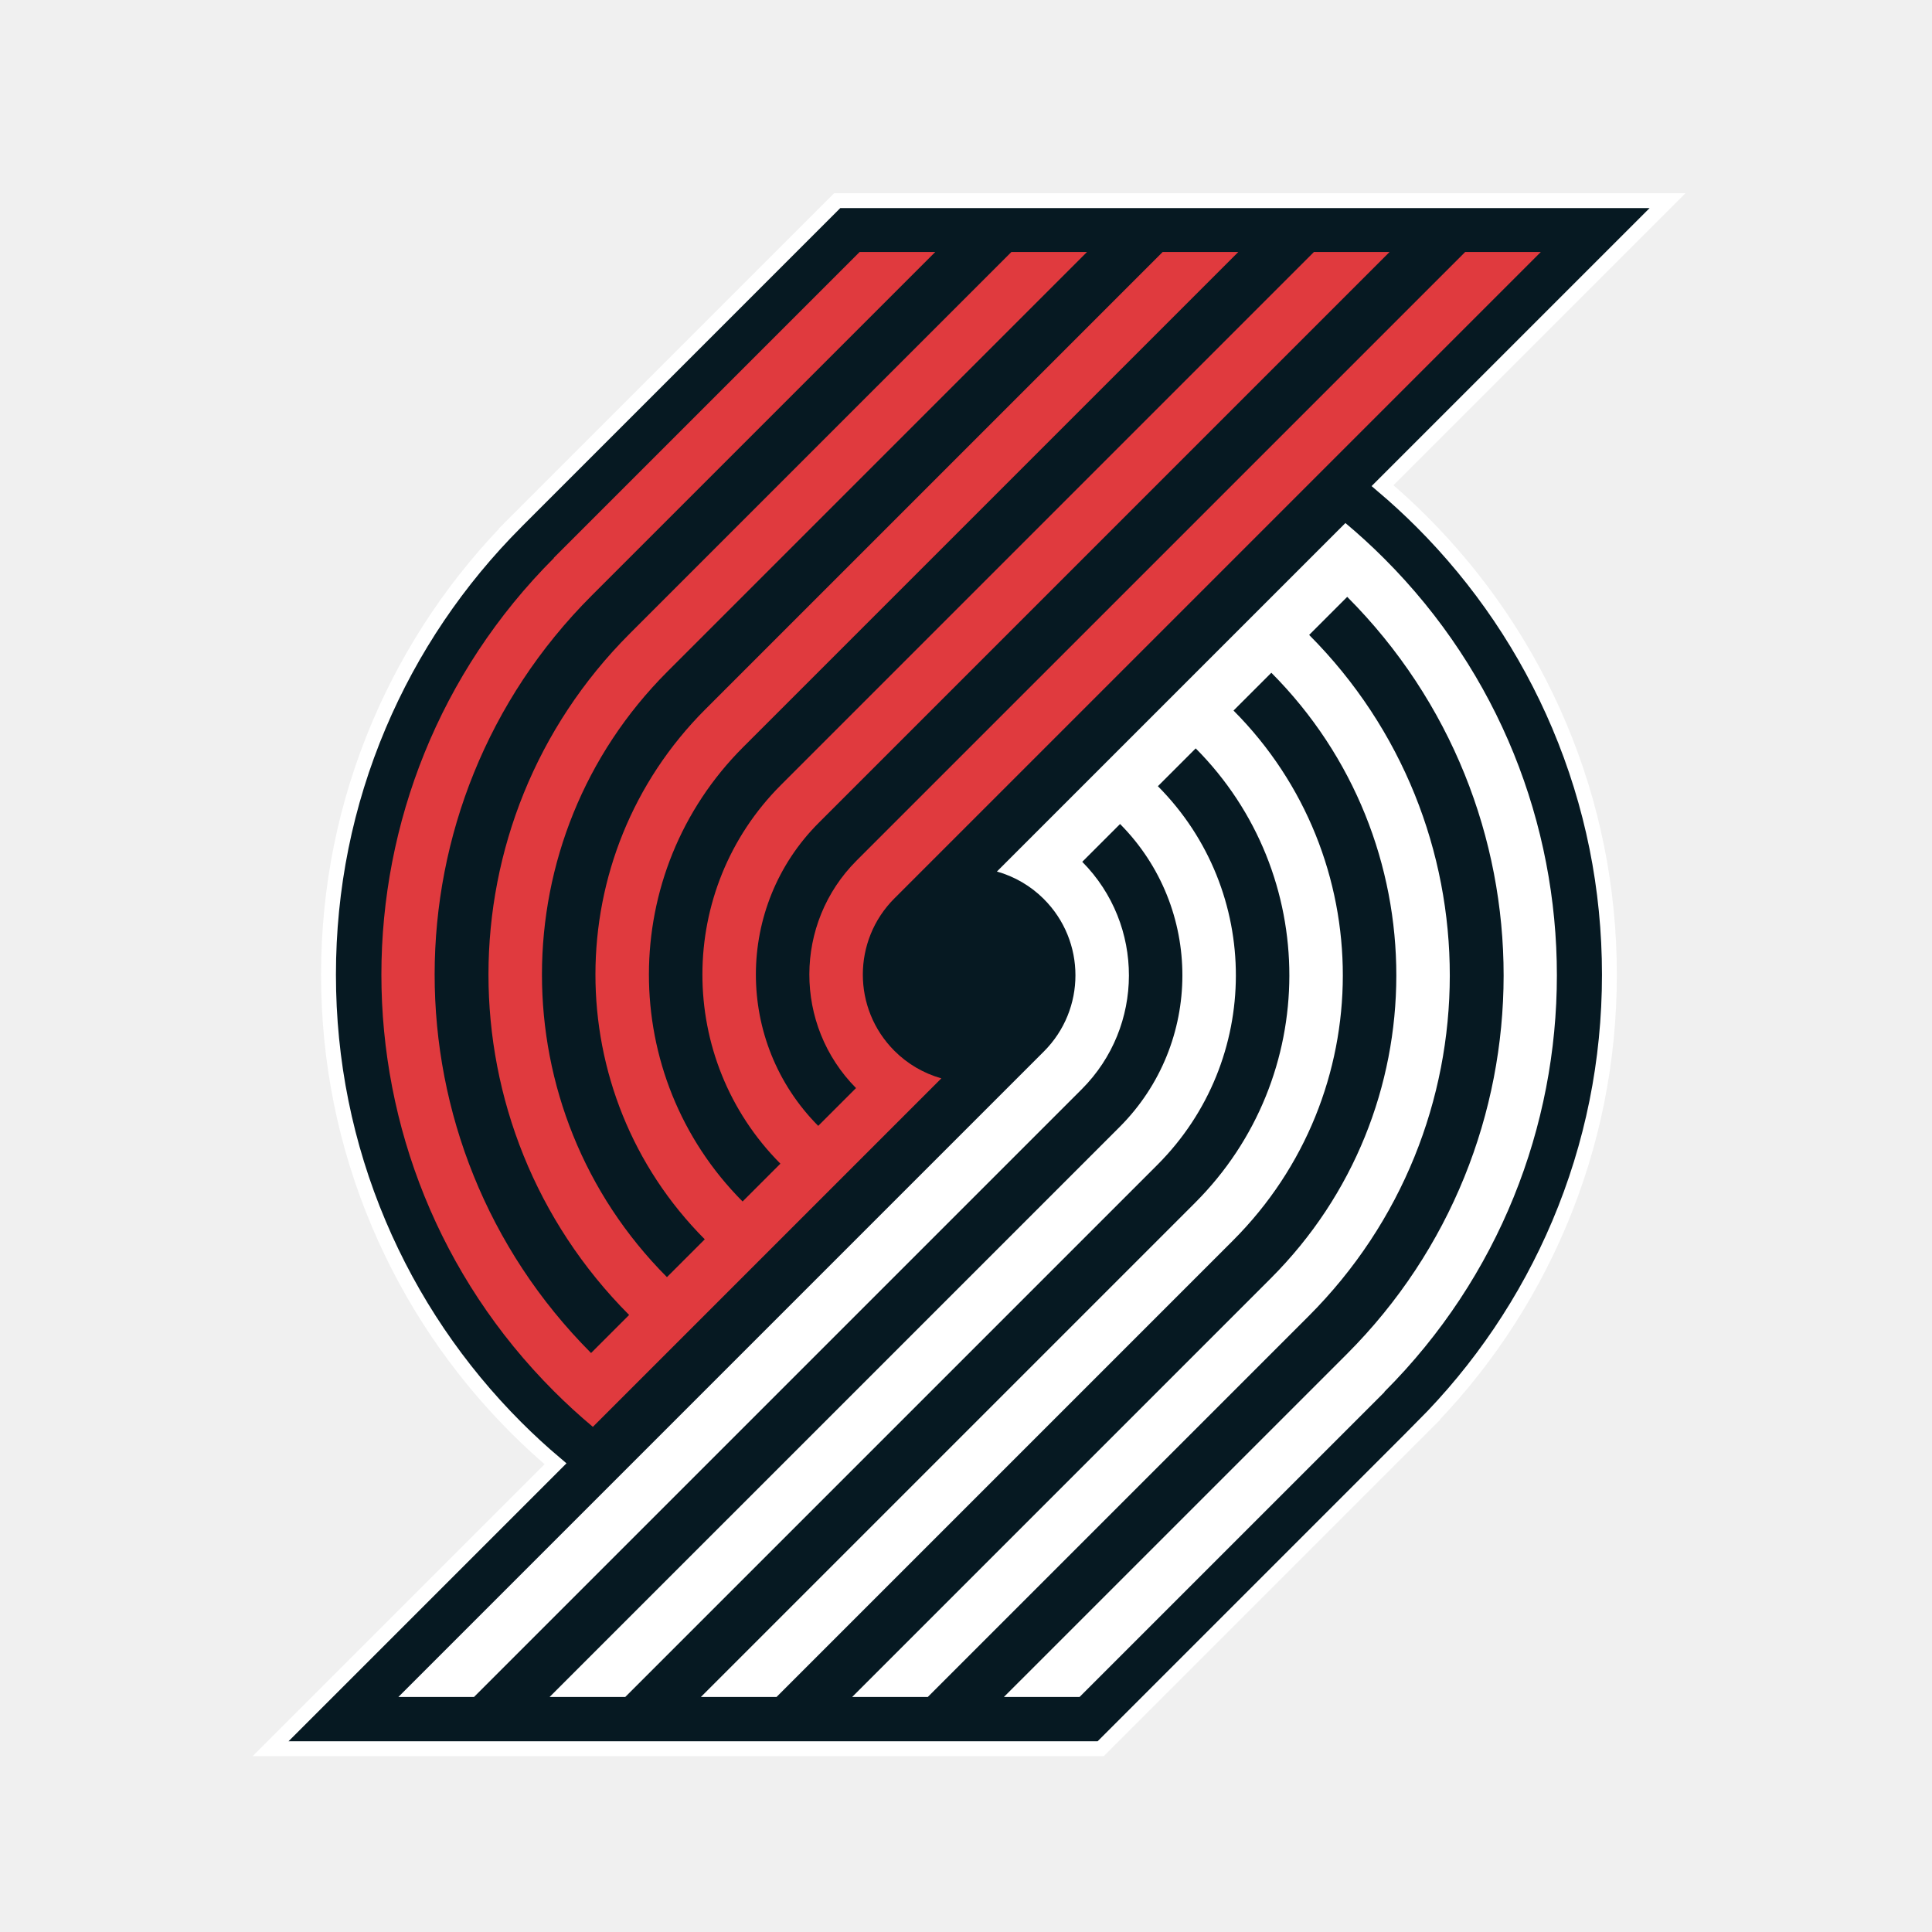
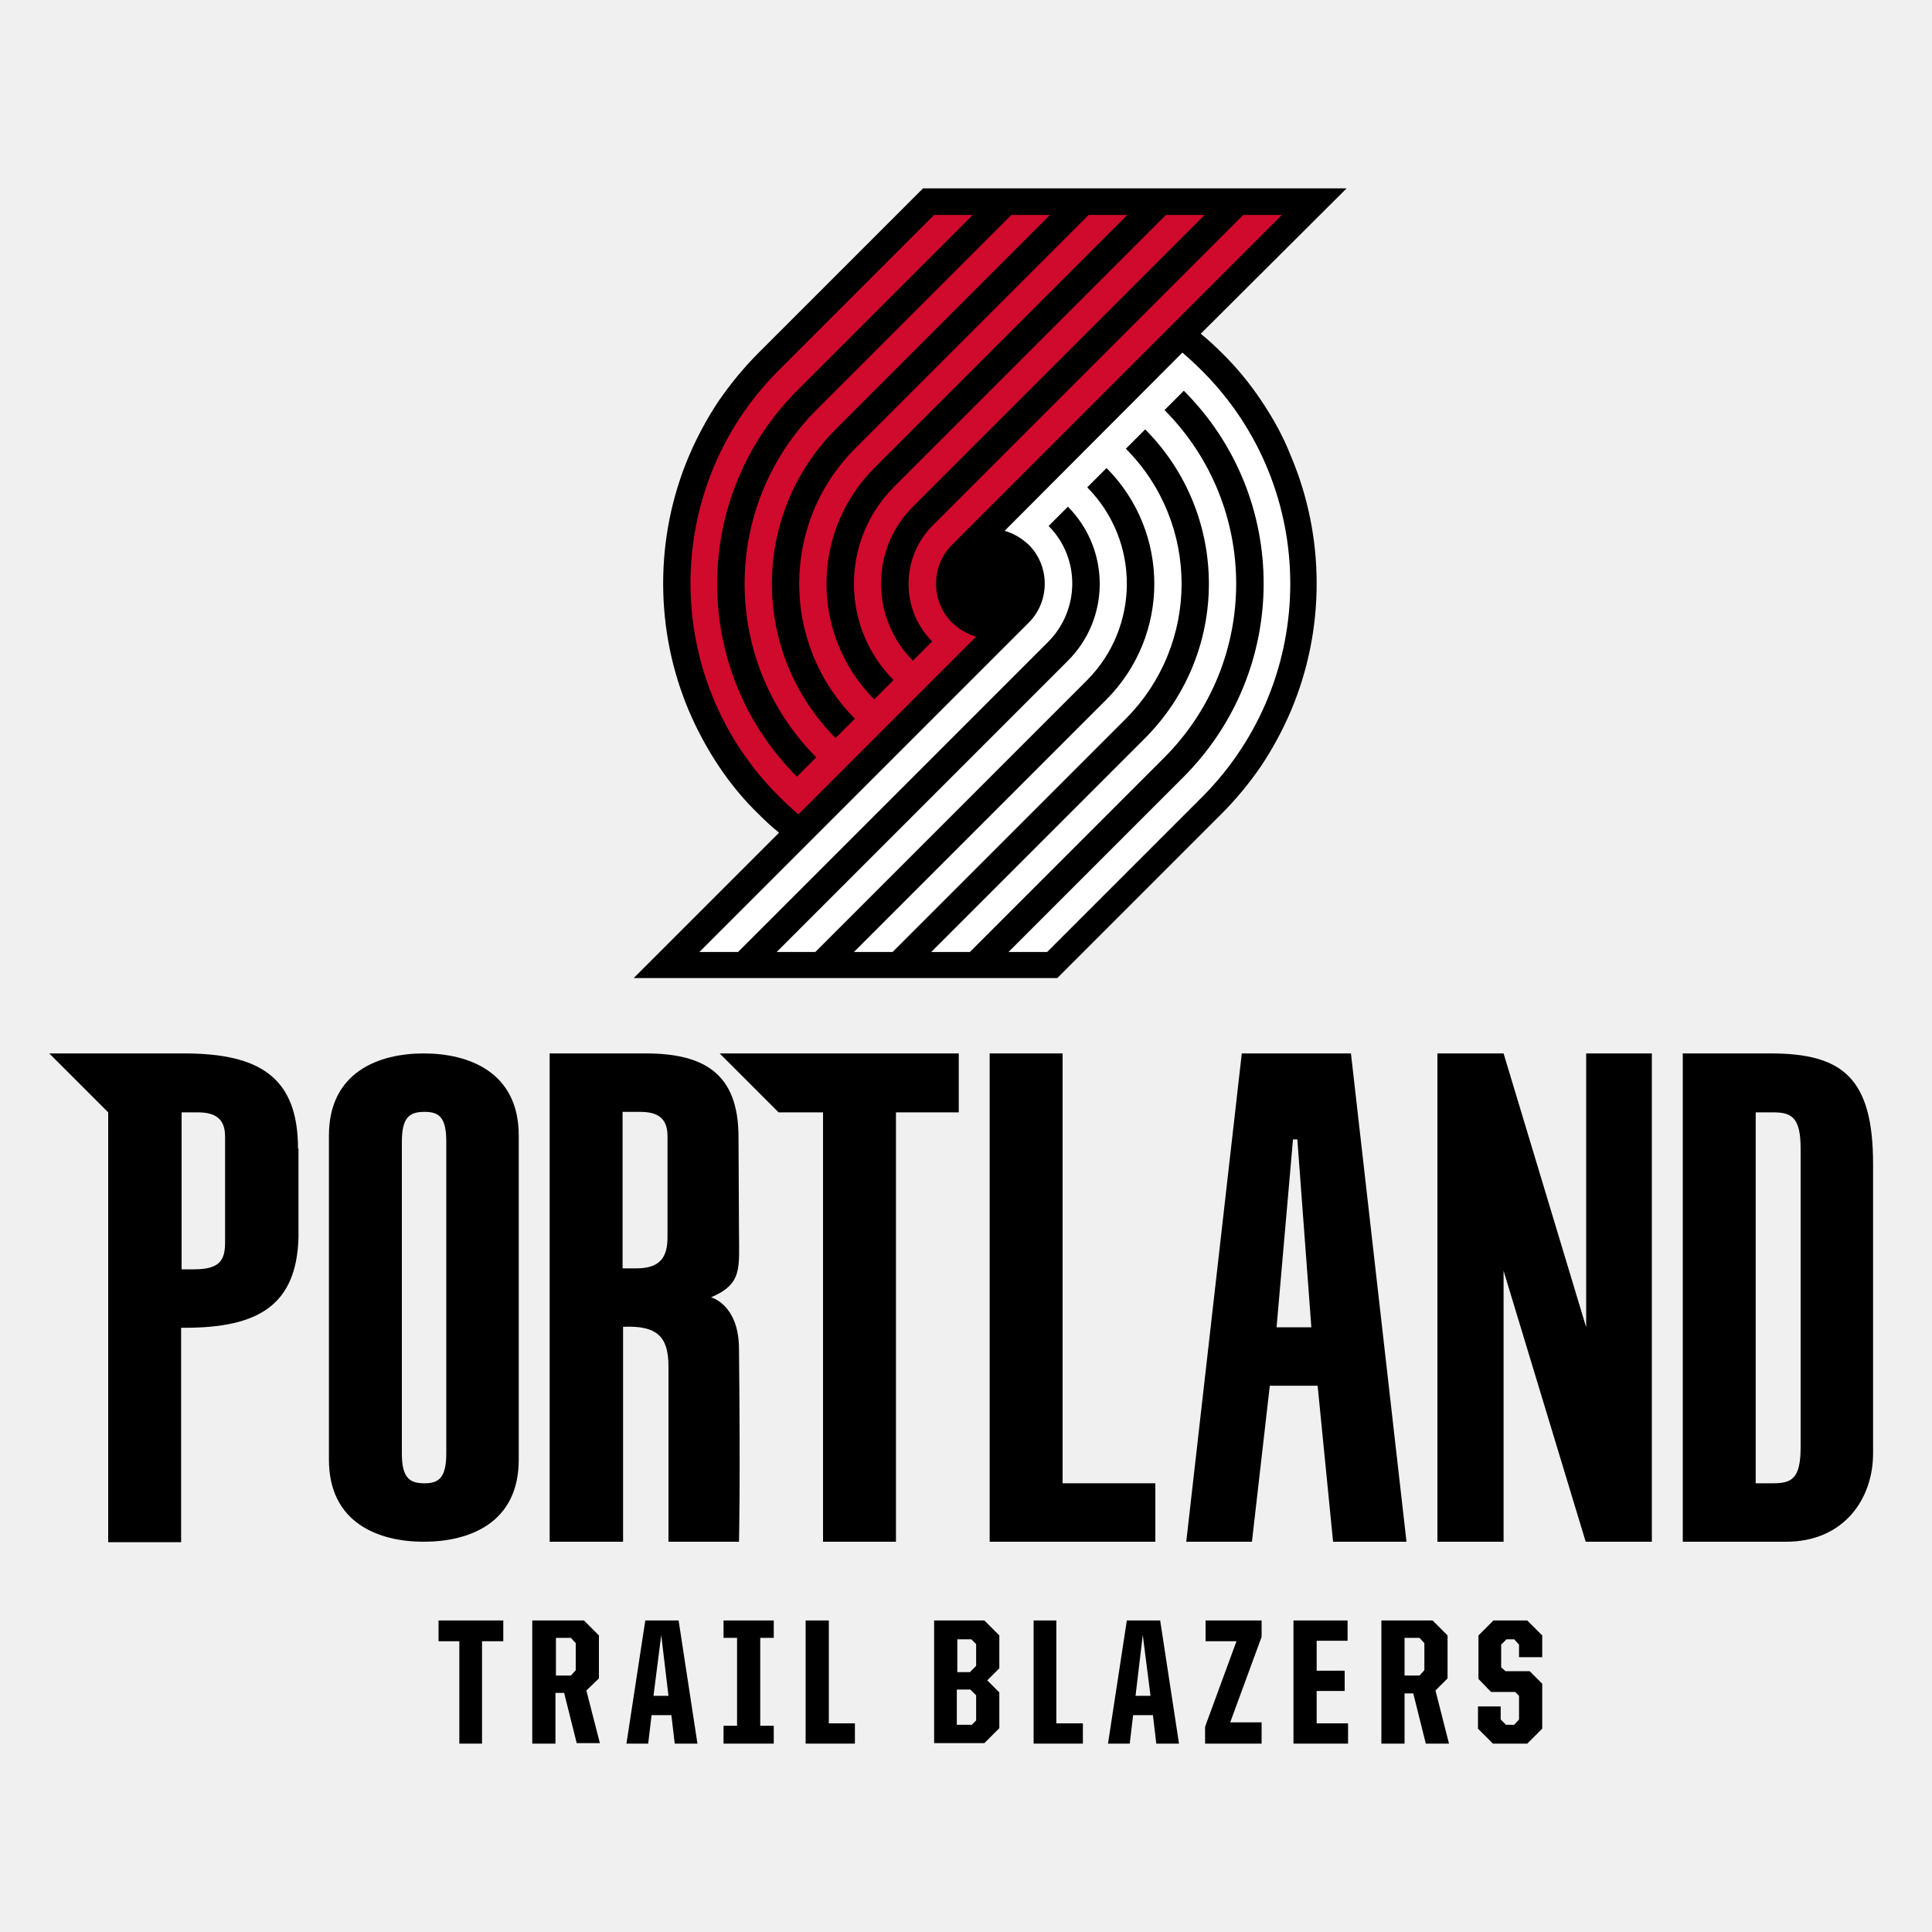
- <svg xmlns="http://www.w3.org/2000/svg" width="500" height="500" viewBox="0 0 500 500">
-   <g fill="none" fill-rule="evenodd">
-     <path d="M0 0h500v500H0z" />
-     <path d="M388.21 159.573a167.239 167.239 0 00-20.241-24.53 168.366 168.366 0 00-10.166-9.358l73.762-73.761H216.672L133.73 134.87h.011a7.592 7.592 0 01-.176.173 167.223 167.223 0 00-20.239 24.53 165.947 165.947 0 00-15.28 28.154c-8.647 20.435-13.028 42.143-13.028 64.52 0 22.376 4.381 44.08 13.027 64.515a165.947 165.947 0 0015.281 28.154 166.808 166.808 0 0020.239 24.53 165.778 165.778 0 0010.2 9.381l-73.739 73.739h214.83l83.278-83.281h-.008a166.72 166.72 0 0020.085-24.37 165.954 165.954 0 0015.28-28.153c8.643-20.435 13.02-42.138 13.02-64.515 0-22.377-4.377-44.085-13.02-64.52a165.953 165.953 0 00-15.28-28.153" fill="#061922" fill-rule="nonzero" />
-     <path d="M388.21 159.573a167.239 167.239 0 00-20.241-24.53 168.366 168.366 0 00-10.166-9.358l73.762-73.761H216.672L133.73 134.87h.011a7.592 7.592 0 01-.176.173 167.223 167.223 0 00-20.239 24.53 165.947 165.947 0 00-15.28 28.154c-8.647 20.435-13.028 42.143-13.028 64.52 0 22.376 4.381 44.08 13.027 64.515a165.947 165.947 0 0015.281 28.154 166.808 166.808 0 0020.239 24.53 165.778 165.778 0 0010.2 9.381l-73.739 73.739h214.83l83.278-83.281h-.008a166.72 166.72 0 0020.085-24.37 165.954 165.954 0 0015.28-28.153c8.643-20.435 13.02-42.138 13.02-64.515 0-22.377-4.377-44.085-13.02-64.52a165.953 165.953 0 00-15.28-28.153" stroke="#FFF" stroke-width="3.846" />
-     <path d="M358.257 144.576a153.725 153.725 0 00-10.066-9.216L258 225.55a27.817 27.817 0 0112.13 7.104l.024.027c10.892 10.892 10.892 28.55 0 39.442L103.095 439.18h19.573l157.273-157.273c16.25-16.247 16.296-42.558.146-58.87l9.785-9.784c21.554 21.711 21.508 56.788-.146 78.438L142.233 439.18h19.577l137.704-137.704c27.058-27.054 27.104-70.893.146-98.008l9.789-9.788c32.365 32.523 32.311 85.123-.15 117.584L181.384 439.18h19.576l118.123-118.127c37.87-37.866 37.92-99.235.15-137.162l9.789-9.784c43.177 43.33 43.127 113.461-.15 156.734L220.533 439.18h19.574l98.553-98.554c48.681-48.673 48.727-127.57.146-176.308l9.85-9.854c54.024 54.181 53.974 141.893-.142 196.016l-88.707 88.7h19.577l78.919-78.912-.046-.046c59.55-59.55 59.55-156.1 0-215.646" fill="#FFF" fill-rule="nonzero" />
-     <path d="M143.366 360.052a153.73 153.73 0 0010.065 9.216l90.193-90.193a27.819 27.819 0 01-12.127-7.1l-.027-.027c-10.893-10.892-10.893-28.553 0-39.442L398.758 65.218h-19.573l-157.504 157.5c-16.246 16.25-16.296 42.561-.142 58.873l-9.785 9.784c-21.554-21.715-21.511-56.792.142-78.438l147.72-147.72h-19.577L202.109 203.15c-27.055 27.053-27.1 70.896-.143 98.007l-9.785 9.789c-32.37-32.523-32.32-85.123.142-117.585L320.466 65.218h-19.573L182.539 183.57c-37.87 37.87-37.92 99.235-.146 137.162l-9.789 9.788c-43.177-43.33-43.13-113.465.146-156.738L281.316 65.218h-19.573l-98.781 98.78c-48.68 48.681-48.727 127.57-.146 176.312l-9.85 9.85c-54.023-54.177-53.973-141.892.146-196.012l88.93-88.93h-19.576l-79.142 79.142.042.042c-59.55 59.55-59.55 156.1 0 215.65" fill="#E03A3E" fill-rule="nonzero" />
+ <svg xmlns="http://www.w3.org/2000/svg" version="1.1" id="Layer_1" x="0px" y="0px" viewBox="0 0 400 400" style="enable-background:new 0 0 400 400;" xml:space="preserve">
+   <style type="text/css">
+ 	.st0{fill:#FFFFFF;}
+ 	.st1{fill:#CF0A2C;}
+ </style>
+   <g>
+     <g>
+       <path d="M261.1,82.9c-2.4-3.6-5.2-7-8.3-10c-1.3-1.3-2.7-2.6-4.2-3.8L278.8,39h-87.7l-33.9,33.9l0,0c0,0-0.1,0.1-0.1,0.1    c-3.1,3.1-5.8,6.4-8.3,10c-2.4,3.6-4.5,7.5-6.2,11.5c-3.5,8.3-5.3,17.2-5.3,26.3c0,9.1,1.8,18,5.3,26.3c1.7,4,3.8,7.9,6.2,11.5    c2.4,3.6,5.2,7,8.3,10c1.3,1.3,2.7,2.6,4.2,3.8l-30.1,30.1h87.7l34-34h0c3-3,5.8-6.4,8.2-9.9c2.4-3.6,4.5-7.5,6.2-11.5    c3.5-8.3,5.3-17.2,5.3-26.3c0-9.1-1.8-18-5.3-26.3C265.7,90.4,263.6,86.6,261.1,82.9" />
+       <path class="st0" d="M248.9,76.8c-1.3-1.3-2.7-2.6-4.1-3.8L208,109.9c1.8,0.5,3.5,1.5,5,2.9l0,0c4.4,4.4,4.4,11.7,0,16.1    l-68.2,68.2h8l64.2-64.2c6.6-6.6,6.7-17.4,0.1-24l4-4c8.8,8.9,8.8,23.2-0.1,32l-60.2,60.2h8l56.2-56.2c11-11,11.1-28.9,0.1-40l4-4    c13.2,13.3,13.2,34.7-0.1,48l-52.2,52.2h8l48.2-48.2c15.5-15.5,15.5-40.5,0.1-56l4-4c17.6,17.7,17.6,46.3-0.1,64l-44.2,44.2h8    l40.2-40.2c19.9-19.9,19.9-52.1,0.1-72l4-4c22.1,22.1,22,57.9-0.1,80l-36.2,36.2h8l32.2-32.2l0,0    C273.2,140.5,273.2,101.1,248.9,76.8" />
+       <path class="st1" d="M161.2,164.8c1.3,1.3,2.7,2.6,4.1,3.8l36.8-36.8c-1.8-0.5-3.5-1.5-5-2.9c0,0,0,0,0,0    c-4.4-4.4-4.4-11.7,0-16.1l68.3-68.3h-8l-64.3,64.3c-6.6,6.6-6.7,17.4-0.1,24l-4,4c-8.8-8.9-8.8-23.2,0.1-32l60.3-60.3h-8    l-56.3,56.3c-11,11-11.1,28.9-0.1,40l-4,4c-13.2-13.3-13.2-34.7,0.1-48l52.3-52.3h-8l-48.3,48.3c-15.5,15.5-15.5,40.5-0.1,56l-4,4    c-17.6-17.7-17.6-46.3,0.1-64l44.3-44.3h-8l-40.3,40.3c-19.9,19.9-19.9,52.1-0.1,72l-4,4c-22.1-22.1-22-57.9,0.1-80l36.3-36.3h-8    l-32.3,32.3l0,0C136.9,101.1,136.9,140.5,161.2,164.8" />
+     </g>
+     <g>
+       <g>
+         <polygon points="95.1,339.8 90.8,339.8 90.8,335.5 104.2,335.5 104.2,339.8 99.8,339.8 99.8,361 95.1,361    " />
+         <path d="M118.2,346.9l1-1.1v-5.6l-1-1.1h-3.1v7.8H118.2z M110.3,335.5h10.6l3.1,3.1v8.9l-2.6,2.5l2.8,10.9h-4.8l-2.6-10.4h-1.8     V361h-4.8V335.5z" />
+         <path d="M135.3,351.1h3.1l-1.5-12.6L135.3,351.1z M133.6,335.5h6.9l3.9,25.5h-4.7l-0.7-5.9h-4.1l-0.7,5.9h-4.5L133.6,335.5z" />
+         <polygon points="149.8,357.3 152.6,357.3 152.6,339.1 149.8,339.1 149.8,335.5 160.2,335.5 160.2,339.1 157.4,339.1 157.4,357.3      160.2,357.3 160.2,361 149.8,361    " />
+         <polygon points="166.8,335.5 171.6,335.5 171.6,356.8 177,356.8 177,361 166.8,361    " />
+         <path d="M201.1,357.2l1-1V351l-1.2-1.2h-2.8v7.3H201.1z M200.9,346.1l1.2-1.2v-4.5l-1-1h-2.9v6.8H200.9z M193.4,335.5h10.4     l3.1,3.1v6.8l-2.5,2.5l2.5,2.5v7.4l-3.1,3.1h-10.4V335.5z" />
+         <polygon points="214,335.5 218.7,335.5 218.7,356.8 224.2,356.8 224.2,361 214,361    " />
+         <path d="M235.1,351.1h3.1l-1.6-12.6L235.1,351.1z M233.3,335.5h6.9l3.9,25.5h-4.7l-0.7-5.9h-4.1l-0.7,5.9h-4.5L233.3,335.5z" />
+         <polygon points="249.5,357.5 256,339.8 249.6,339.8 249.6,335.5 261.2,335.5 261.2,338.9 254.7,356.6 261.2,356.6 261.2,361      249.5,361    " />
+         <polygon points="267.8,335.5 279,335.5 279,339.7 272.6,339.7 272.6,345.9 278.4,345.9 278.4,350.1 272.6,350.1 272.6,356.8      279.1,356.8 279.1,361 267.8,361    " />
+         <path d="M293.9,346.9l1-1.1v-5.6l-1-1.1h-3.1v7.8H293.9z M286,335.5h10.6l3.1,3.1v8.9l-2.5,2.5L300,361h-4.8l-2.6-10.4h-1.8V361     H286V335.5z" />
+         <polygon points="306,357.9 306,353.3 310.7,353.3 310.7,356 311.8,357.1 313.5,357.1 314.5,356 314.5,351.1 313.7,350.3      308.7,350.3 306.1,347.6 306.1,338.6 309.2,335.5 316.2,335.5 319.3,338.6 319.3,343.1 314.5,343.1 314.5,340.5 313.5,339.4      311.9,339.4 310.8,340.5 310.8,345.2 311.7,346 316.7,346 319.3,348.6 319.3,357.9 316.2,361 309.1,361    " />
+       </g>
+       <g>
+         <path d="M37.5,230.3h3.4c3.4,0,5.7,1.1,5.7,5v21.9c0,3.7-1.1,5.6-6.4,5.6h-2.6V230.3z M61.7,237.8c0-14.8-8-19.7-23.6-19.7h-12     h-3.8H10.2l12.2,12.2v89h15.1v-44.4h0.8c15.2,0,23.1-4.7,23.5-18.7l0,0V237.8z" />
+         <path d="M87.7,319.2c9.4,0,19.7-3.8,19.7-17v-67.1c0-13.2-10.4-17-19.7-17c-9.2,0-19.6,3.8-19.6,17v67.1     C68.1,315.4,78.5,319.2,87.7,319.2 M83.2,236.4c0-5.1,1.6-6.2,4.7-6.2c3,0,4.5,1.1,4.5,6.2v64.5c0,5.1-1.6,6.2-4.5,6.2     c-3.1,0-4.7-1.1-4.7-6.2V236.4z" />
+         <path d="M262.9,286.9h9.9l3.2,32.3h15.2l-11.5-101.1h-22.6l-11.5,101.1h13.6L262.9,286.9z M267.7,235.9h0.9l2.9,38.9h-7.2     L267.7,235.9z" />
+         <path d="M387.8,300.9V241c0-17.8-6.3-22.9-21.2-22.9h-18.2v101.1h21.4C381.6,319.2,387.8,310.5,387.8,300.9 M372.8,299.6     c0,6.5-1.8,7.5-5.7,7.5h-3.6v-76.8h3.6c3.8,0,5.7,1,5.7,7.5V299.6z" />
+         <path d="M129.1,274.7c7-0.3,9.3,2.1,9.3,8.2c0,20.4,0,36.3,0,36.3H153c0,0,0.3-10.9,0-40.1c-0.1-9.1-5.8-10.5-5.8-10.5     c6.6-2.8,5.8-6.1,5.8-13.6l-0.1-19.6c0-13.1-7.1-17.3-19.2-17.3l-19.9,0v101.1h15.2V274.7z M128.9,230.2h3.6c3.4,0,5.7,1.1,5.7,5     l0,20.9c0,3.7-1.1,6.5-6.4,6.5h-2.9V230.2z" />
+         <polygon points="239.2,307.1 220,307.1 220,218.1 204.9,218.1 204.9,319.2 239.2,319.2    " />
+         <polygon points="170.4,230.3 170.4,319.2 185.5,319.2 185.5,230.3 198.5,230.3 198.5,218.1 149,218.1 161.2,230.3    " />
+         <polygon points="311.3,263.1 328.3,319.2 328.4,319.2 342,319.2 342,218.1 328.4,218.1 328.4,274.8 311.3,218.1 311.2,218.1      297.6,218.1 297.6,319.2 311.3,319.2    " />
+       </g>
+     </g>
  </g>
</svg>
